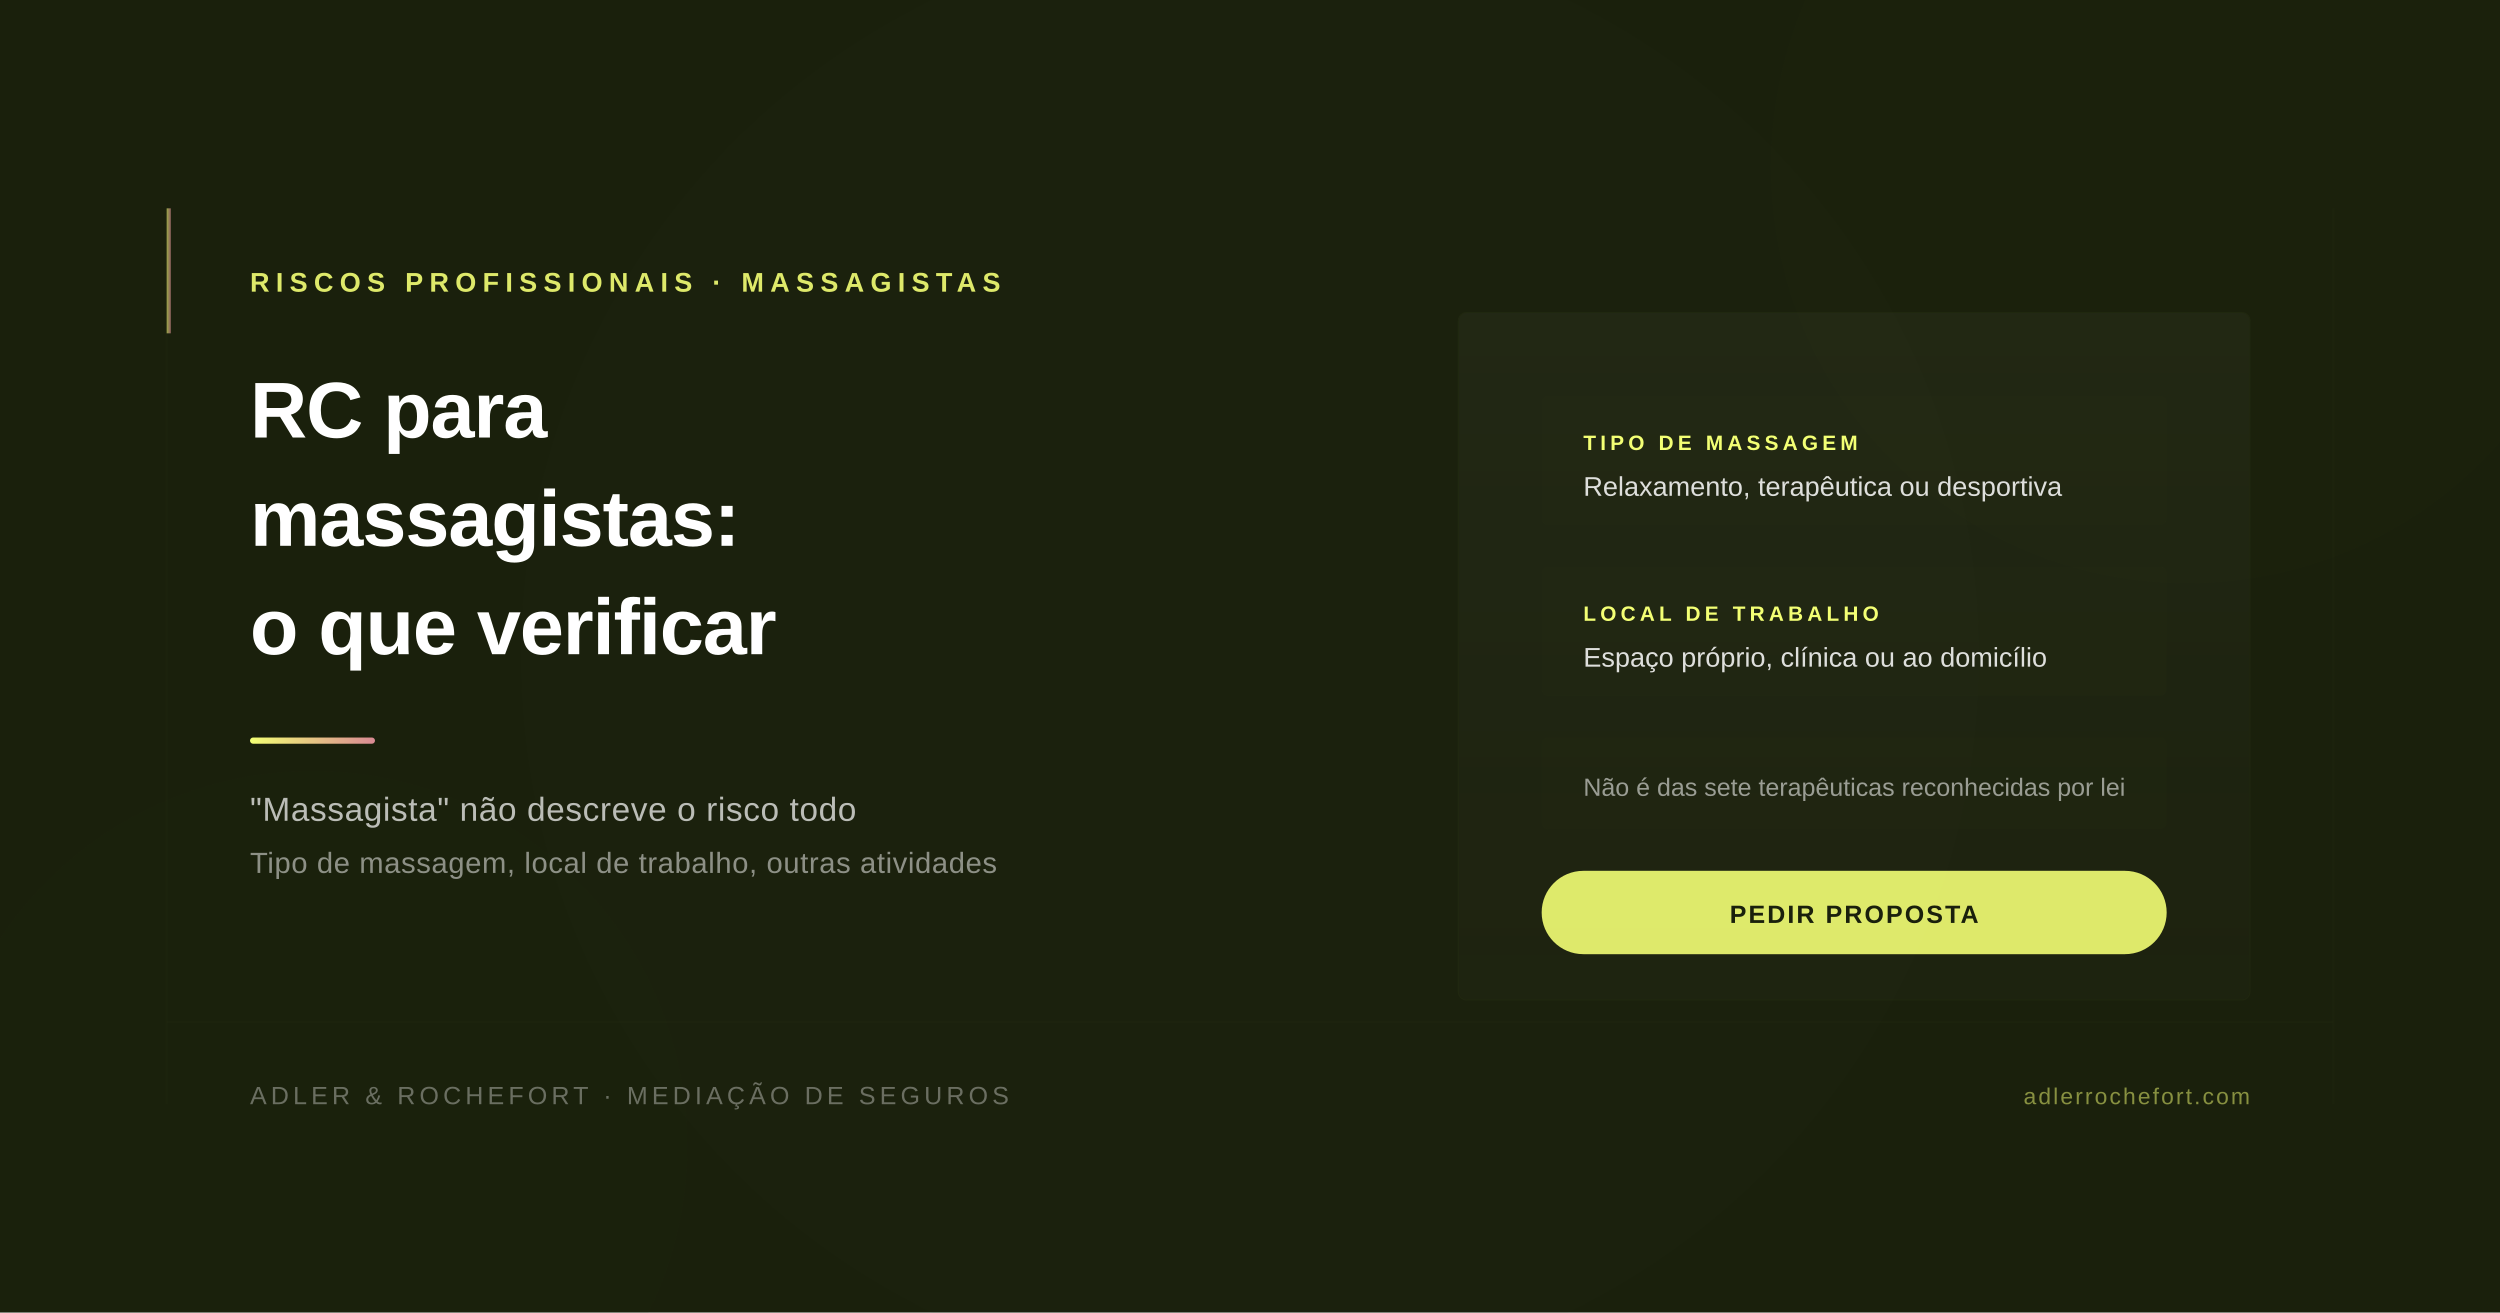
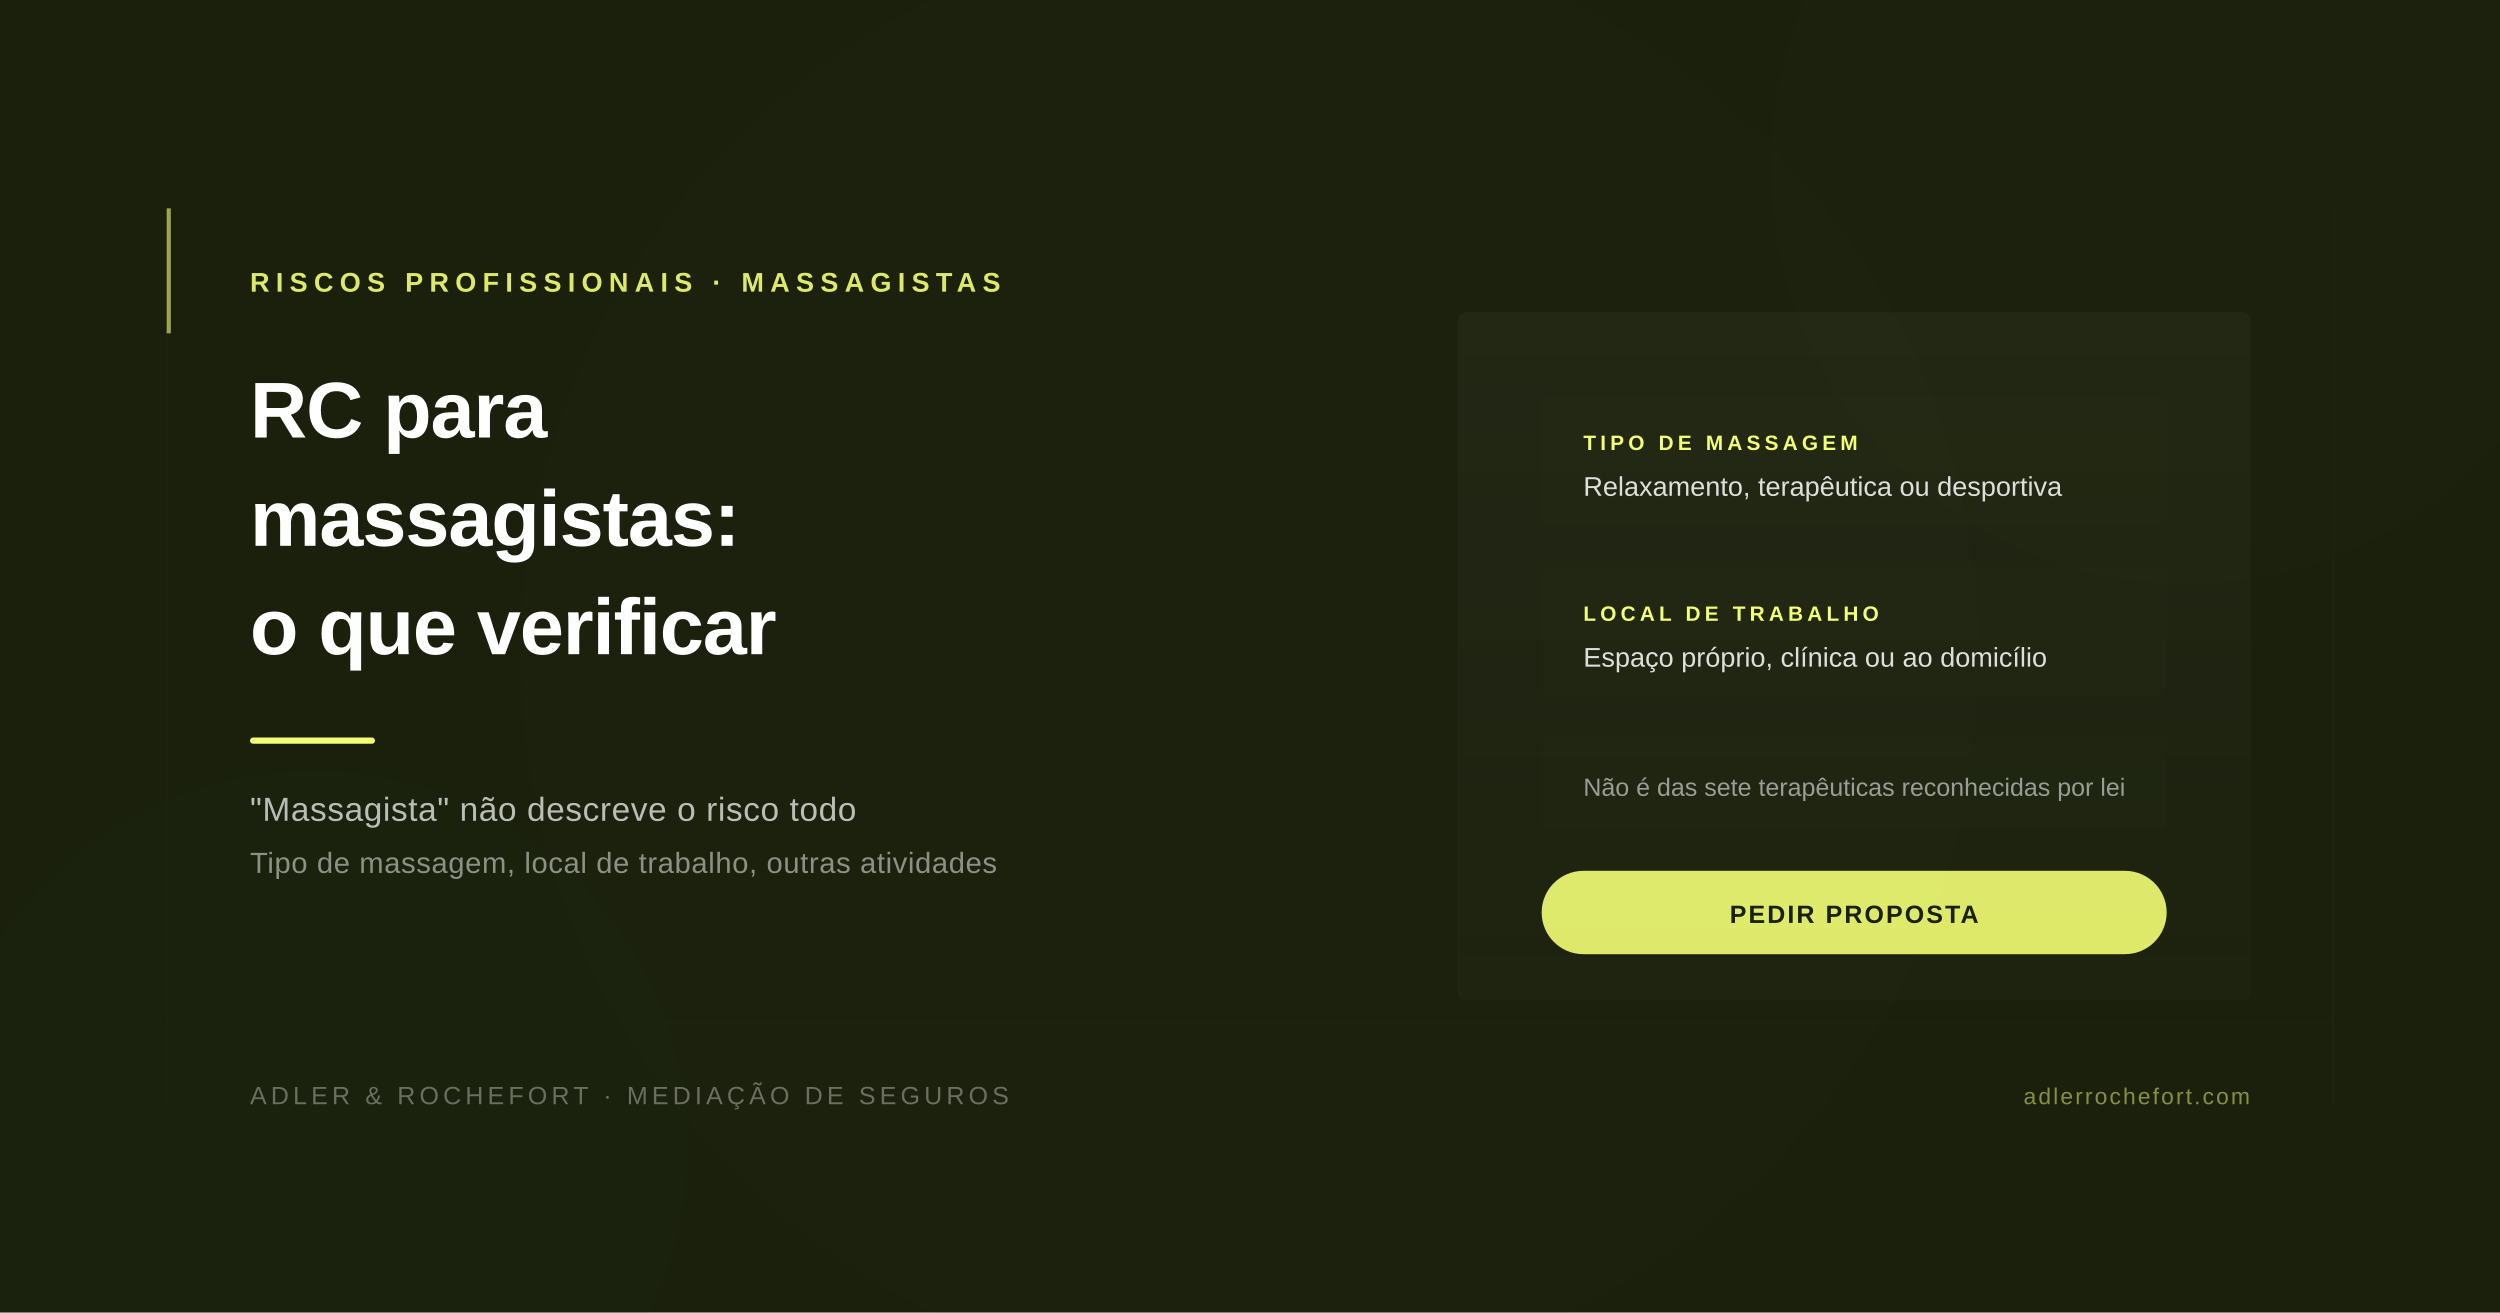
<svg xmlns="http://www.w3.org/2000/svg" viewBox="0 0 1200 630" width="1200" height="630">
  <defs>
    <linearGradient id="bg" x1="0%" y1="0%" x2="100%" y2="100%">
      <stop offset="0%" style="stop-color:#1A200C;stop-opacity:1" />
      <stop offset="100%" style="stop-color:#1A200C;stop-opacity:1" />
    </linearGradient>
    <linearGradient id="accent" x1="0%" y1="0%" x2="100%" y2="0%">
      <stop offset="0%" style="stop-color:#F3FF74;stop-opacity:1" />
-       <stop offset="100%" style="stop-color:#D98A94;stop-opacity:1" />
+       <stop offset="100%" style="stop-color:#F3FF74;stop-opacity:1" />
    </linearGradient>
    <linearGradient id="cardBg" x1="0%" y1="0%" x2="0%" y2="100%">
      <stop offset="0%" style="stop-color:#F5F1E8;stop-opacity:0.08" />
      <stop offset="100%" style="stop-color:#F5F1E8;stop-opacity:0.03" />
    </linearGradient>
  </defs>
  <rect width="1200" height="630" fill="url(#bg)" />
  <circle cx="1050" cy="80" r="200" fill="#283113" opacity="0.08" />
  <circle cx="150" cy="550" r="180" fill="#283113" opacity="0.06" />
  <circle cx="600" cy="315" r="350" fill="#283113" opacity="0.04" />
  <line x1="80" y1="100" x2="80" y2="530" stroke="#283113" stroke-width="1" opacity="0.15" />
  <line x1="1120" y1="100" x2="1120" y2="530" stroke="#283113" stroke-width="1" opacity="0.15" />
  <rect x="80" y="100" width="2" height="60" fill="url(#accent)" opacity="0.6" />
  <text x="120" y="140" font-family="'Montserrat', 'Segoe UI', Arial, sans-serif" font-size="13" font-weight="700" letter-spacing="3" fill="#F3FF74" opacity="0.9">RISCOS PROFISSIONAIS · MASSAGISTAS</text>
  <text x="120" y="210" font-family="'Montserrat', 'Segoe UI', Arial, sans-serif" font-size="38" font-weight="700" fill="#FFFFFF" letter-spacing="-0.5">
    <tspan x="120" dy="0">RC para</tspan>
    <tspan x="120" dy="52">massagistas:</tspan>
    <tspan x="120" dy="52">o que verificar</tspan>
  </text>
  <rect x="120" y="354" width="60" height="3" fill="url(#accent)" rx="1.5" />
  <text x="120" y="394" font-family="'Montserrat', 'Segoe UI', Arial, sans-serif" font-size="16" fill="#FFFFFF" opacity="0.7" letter-spacing="0.3">
    <tspan x="120" dy="0">"Massagista" não descreve o risco todo</tspan>
  </text>
  <text x="120" y="419" font-family="'Montserrat', 'Segoe UI', Arial, sans-serif" font-size="14" fill="#FFFFFF" opacity="0.5" letter-spacing="0.3">
    <tspan x="120" dy="0">Tipo de massagem, local de trabalho, outras atividades</tspan>
  </text>
  <g transform="translate(700, 150)">
    <rect x="0" y="0" width="380" height="330" rx="4" fill="url(#cardBg)" stroke="#283113" stroke-width="0.5" opacity="0.4" />
    <g transform="translate(40, 40)">
      <rect width="300" height="62" rx="3" fill="#283113" opacity="0.15" />
      <text x="20" y="26" font-family="'Montserrat', 'Segoe UI', Arial, sans-serif" font-size="10" font-weight="600" fill="#F3FF74" letter-spacing="2">TIPO DE MASSAGEM</text>
      <text x="20" y="48" font-family="'Montserrat', 'Segoe UI', Arial, sans-serif" font-size="13" font-weight="500" fill="#FFFFFF" opacity="0.85">Relaxamento, terapêutica ou desportiva</text>
    </g>
    <g transform="translate(40, 122)">
      <rect width="300" height="62" rx="3" fill="#283113" opacity="0.15" />
      <text x="20" y="26" font-family="'Montserrat', 'Segoe UI', Arial, sans-serif" font-size="10" font-weight="600" fill="#F3FF74" letter-spacing="2">LOCAL DE TRABALHO</text>
      <text x="20" y="48" font-family="'Montserrat', 'Segoe UI', Arial, sans-serif" font-size="13" font-weight="500" fill="#FFFFFF" opacity="0.85">Espaço próprio, clínica ou ao domicílio</text>
    </g>
    <g transform="translate(40, 204)">
      <rect width="300" height="44" rx="3" fill="#283113" opacity="0.10" />
      <text x="20" y="28" font-family="'Montserrat', 'Segoe UI', Arial, sans-serif" font-size="12" font-weight="400" fill="#FFFFFF" opacity="0.55">Não é das sete terapêuticas reconhecidas por lei</text>
    </g>
    <g transform="translate(40, 268)">
      <rect width="300" height="40" rx="20" fill="#F3FF74" opacity="0.9" />
      <text x="150" y="25" font-family="'Montserrat', 'Segoe UI', Arial, sans-serif" font-size="12" font-weight="700" fill="#1A200C" text-anchor="middle" letter-spacing="1">PEDIR PROPOSTA</text>
    </g>
  </g>
  <rect x="80" y="490" width="1040" height="1" fill="#283113" opacity="0.15" />
  <text x="120" y="530" font-family="'Montserrat', 'Segoe UI', Arial, sans-serif" font-size="12" fill="#FFFFFF" opacity="0.35" letter-spacing="2">ADLER &amp; ROCHEFORT · MEDIAÇÃO DE SEGUROS</text>
  <text x="1080" y="530" font-family="'Montserrat', 'Segoe UI', Arial, sans-serif" font-size="11" fill="#F3FF74" opacity="0.5" letter-spacing="1" text-anchor="end">adlerrochefort.com</text>
</svg>
